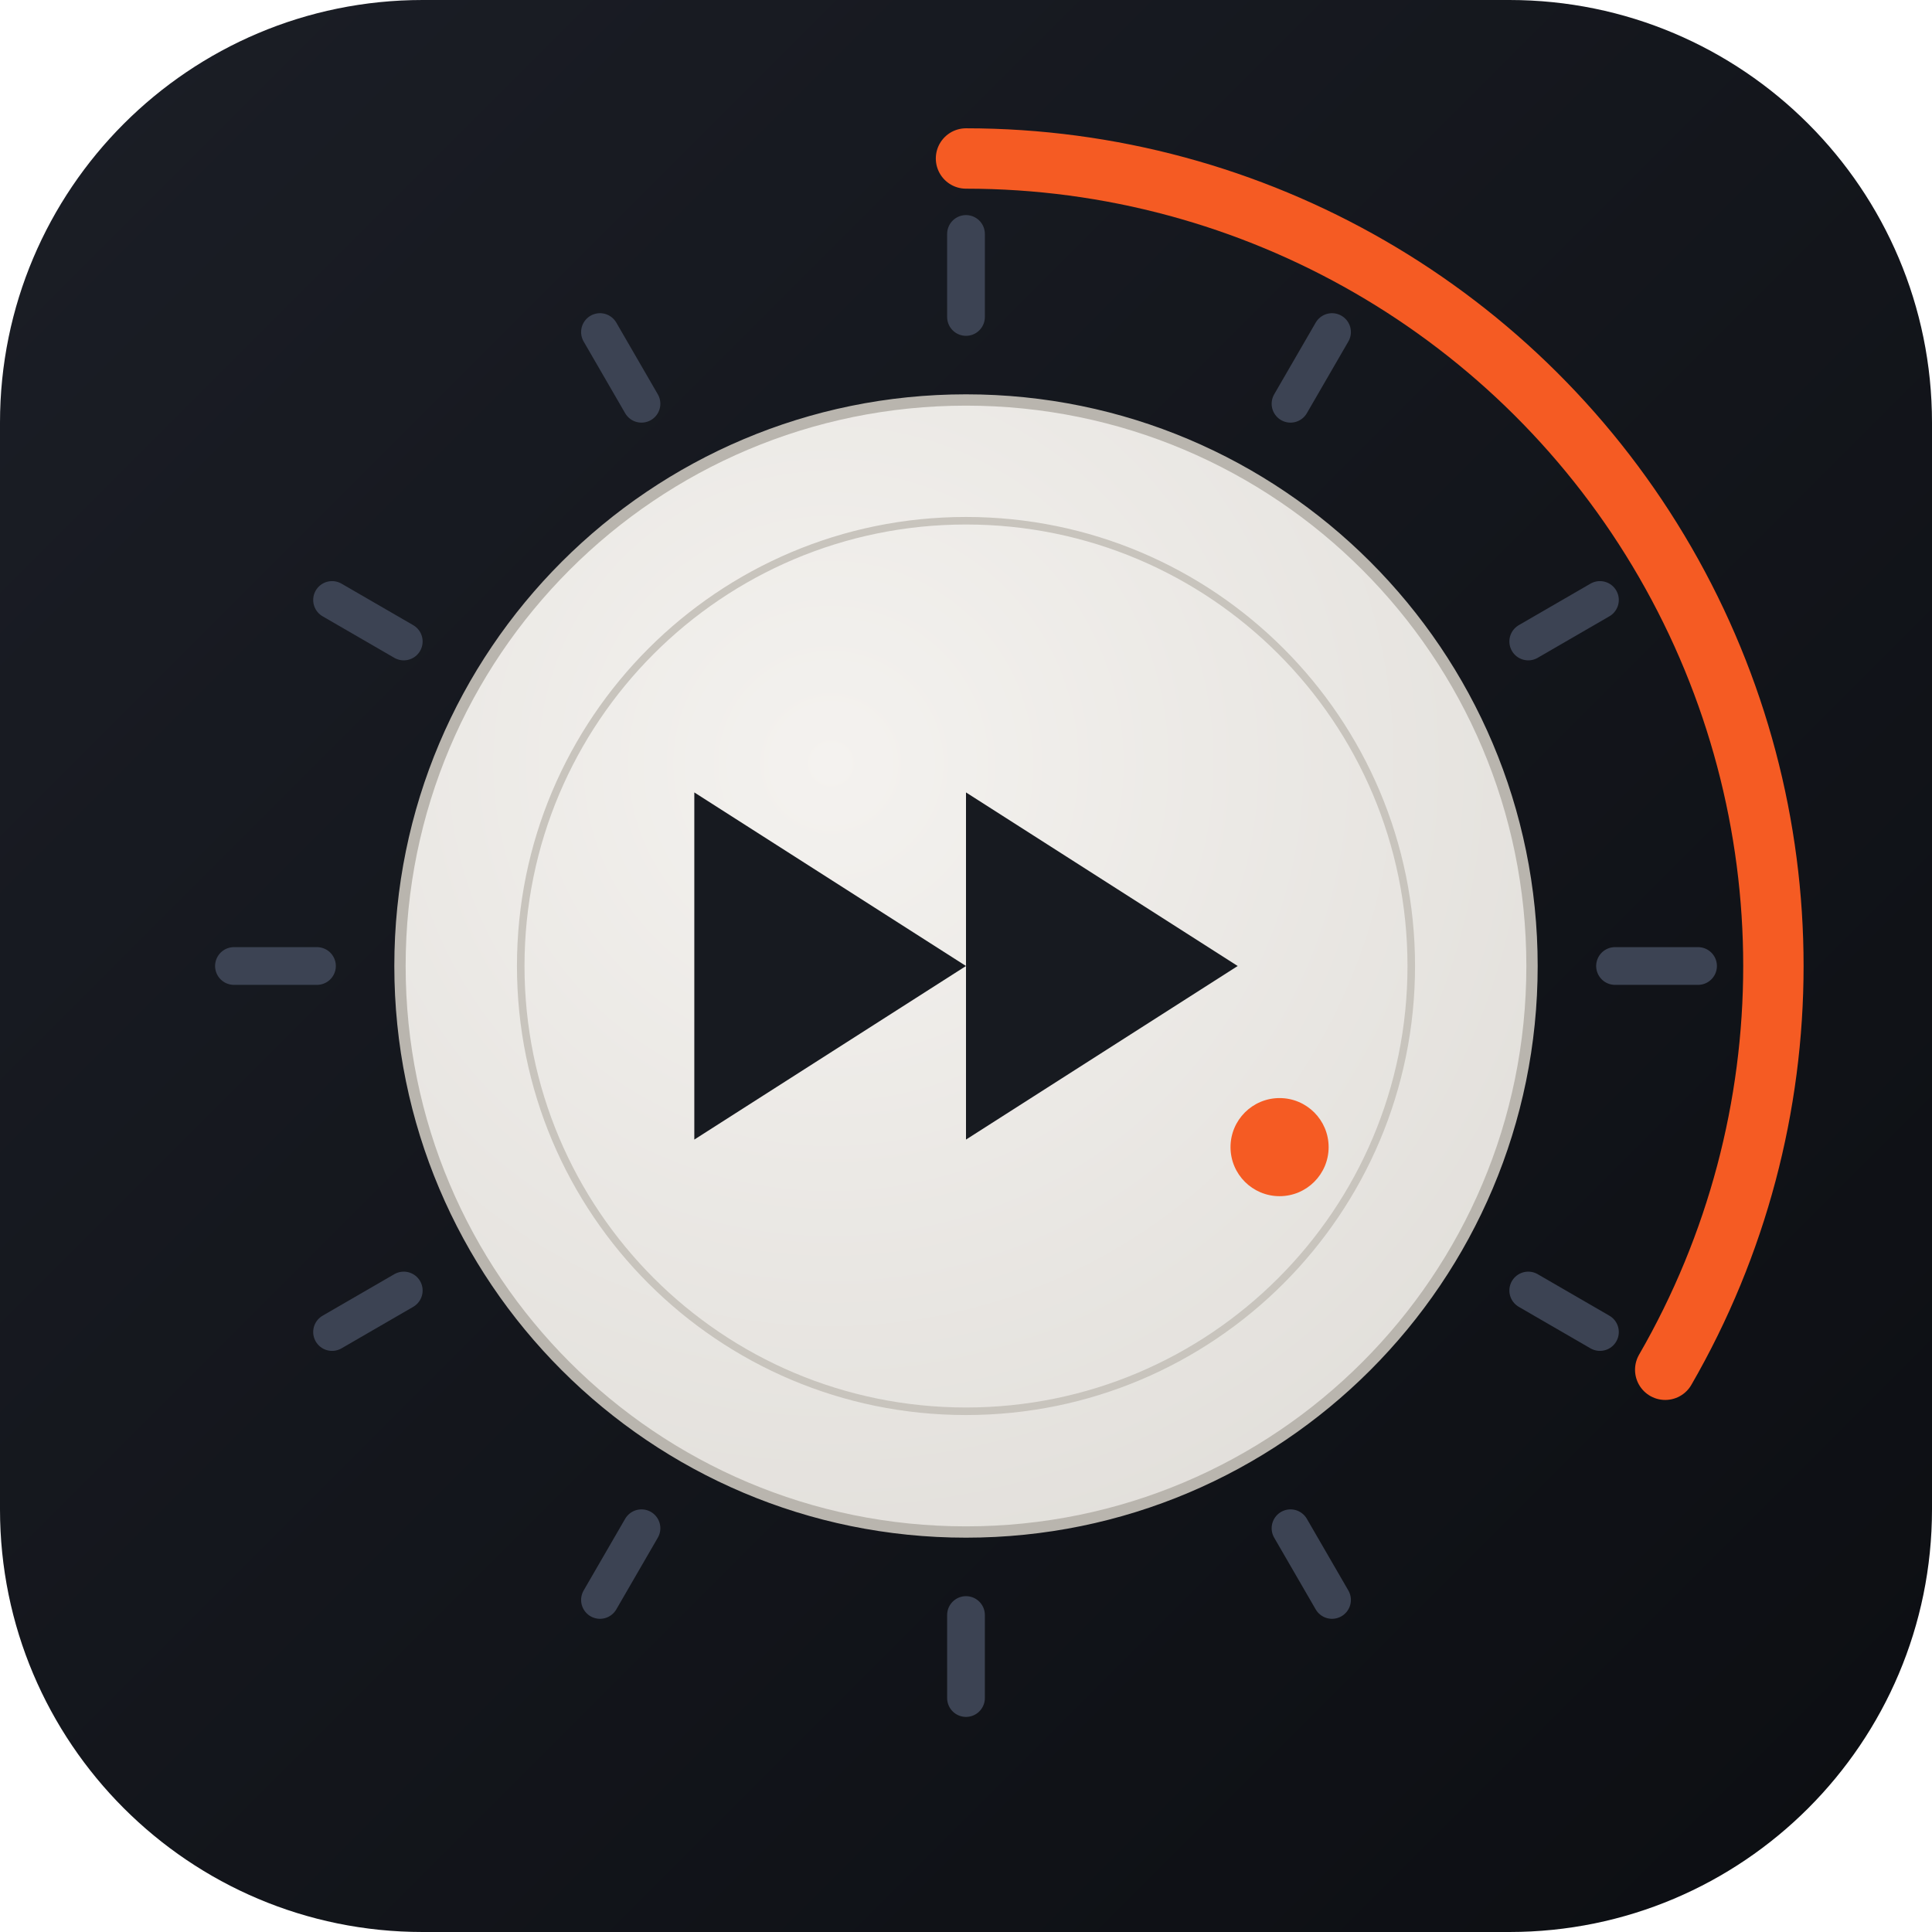
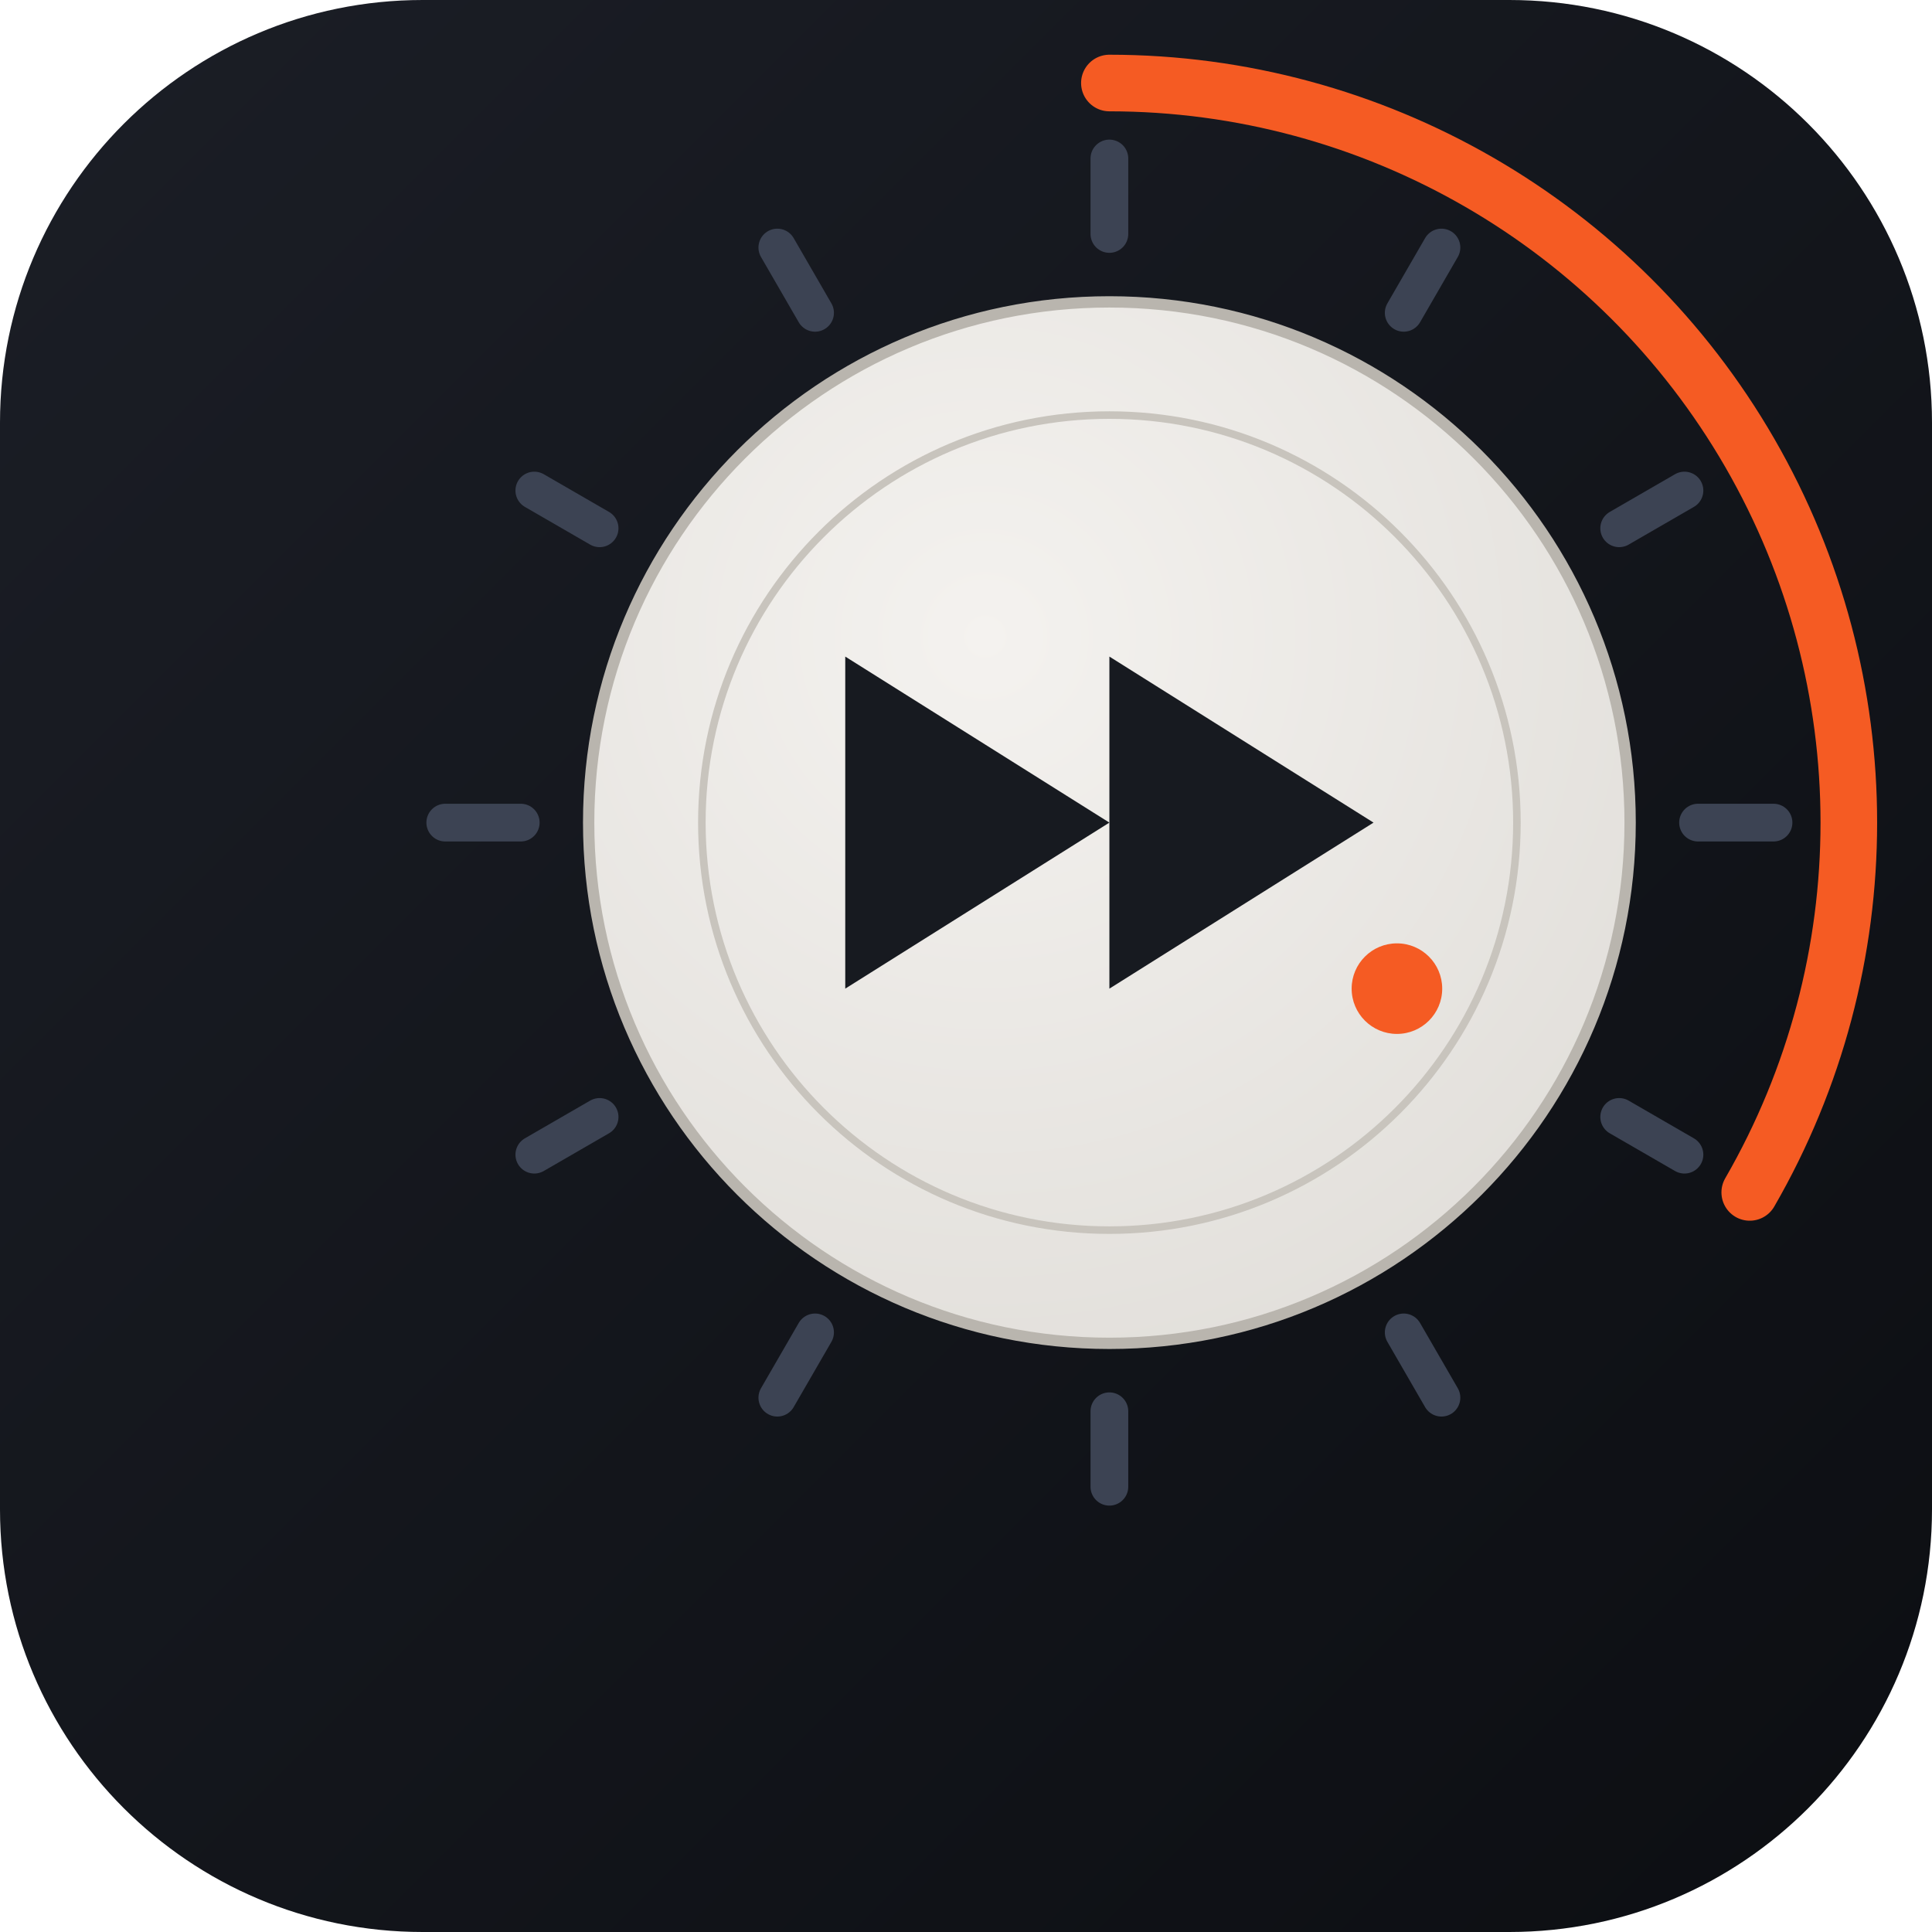
<svg xmlns="http://www.w3.org/2000/svg" width="512" height="512" viewBox="0 0 512 512">
  <defs>
    <linearGradient id="bg" x1="0" y1="0" x2="1" y2="1">
      <stop offset="0" stop-color="#1b1e26" />
      <stop offset="1" stop-color="#0c0e12" />
    </linearGradient>
    <radialGradient id="face" cx="0.38" cy="0.32" r="1">
      <stop offset="0" stop-color="#f4f2ef" />
      <stop offset="1" stop-color="#dcd9d4" />
    </radialGradient>
  </defs>
  <rect width="512" height="512" rx="112" fill="url(#bg)" />
  <g stroke="#3c4353" stroke-width="10" stroke-linecap="round">
-     <line x1="428" y1="256" x2="450" y2="256" />
-     <line x1="405" y1="342" x2="424" y2="353" />
-     <line x1="342" y1="405" x2="353" y2="424" />
-     <line x1="256" y1="428" x2="256" y2="450" />
-     <line x1="170" y1="405" x2="159" y2="424" />
-     <line x1="107" y1="342" x2="88" y2="353" />
-     <line x1="84" y1="256" x2="62" y2="256" />
-     <line x1="107" y1="170" x2="88" y2="159" />
-     <line x1="170" y1="107" x2="159" y2="88" />
-     <line x1="256" y1="84" x2="256" y2="62" />
-     <line x1="342" y1="107" x2="353" y2="88" />
-     <line x1="405" y1="170" x2="424" y2="159" />
+     <line x1="450" y1="218" x2="470" y2="218" />
+     <line x1="429.1" y1="296" x2="446.4" y2="306" />
+     <line x1="372" y1="353.1" x2="382" y2="370.4" />
+     <line x1="294" y1="374" x2="294" y2="394" />
+     <line x1="216" y1="353.1" x2="206" y2="370.4" />
+     <line x1="158.9" y1="296" x2="141.6" y2="306" />
+     <line x1="138" y1="218" x2="118" y2="218" />
+     <line x1="158.9" y1="140" x2="141.6" y2="130" />
+     <line x1="216" y1="82.9" x2="206" y2="65.6" />
+     <line x1="294" y1="62" x2="294" y2="42" />
+     <line x1="372" y1="82.9" x2="382" y2="65.6" />
+     <line x1="429.1" y1="140" x2="446.4" y2="130" />
  </g>
-   <path d="M 256 42 A 214 214 0 0 1 441.3 363" fill="none" stroke="#f55b23" stroke-width="16" stroke-linecap="round" />
-   <circle cx="256" cy="256" r="150" fill="url(#face)" />
-   <circle cx="256" cy="256" r="150" fill="none" stroke="#b9b5ae" stroke-width="3" />
-   <circle cx="256" cy="256" r="118" fill="none" stroke="#c8c4bd" stroke-width="2" />
-   <circle cx="339.1" cy="304" r="13" fill="#f55b23" />
-   <path d="M 184 210 L 184 302 L 256 256 Z" fill="#171a20" />
-   <path d="M 256 210 L 256 302 L 328 256 Z" fill="#171a20" />
+   <path d="M 294 22 A 196 196 0 0 1 463.7 316" fill="none" stroke="#f55b23" stroke-width="15" stroke-linecap="round" />
+   <circle cx="294" cy="218" r="138" fill="url(#face)" />
+   <circle cx="294" cy="218" r="138" fill="none" stroke="#b9b5ae" stroke-width="3" />
+   <circle cx="294" cy="218" r="108" fill="none" stroke="#c8c4bd" stroke-width="2" />
+   <circle cx="370.2" cy="262" r="12" fill="#f55b23" />
+   <path d="M 224 174 L 224 262 L 294 218 Z" fill="#171a20" />
+   <path d="M 294 174 L 294 262 L 364 218 Z" fill="#171a20" />
</svg>
